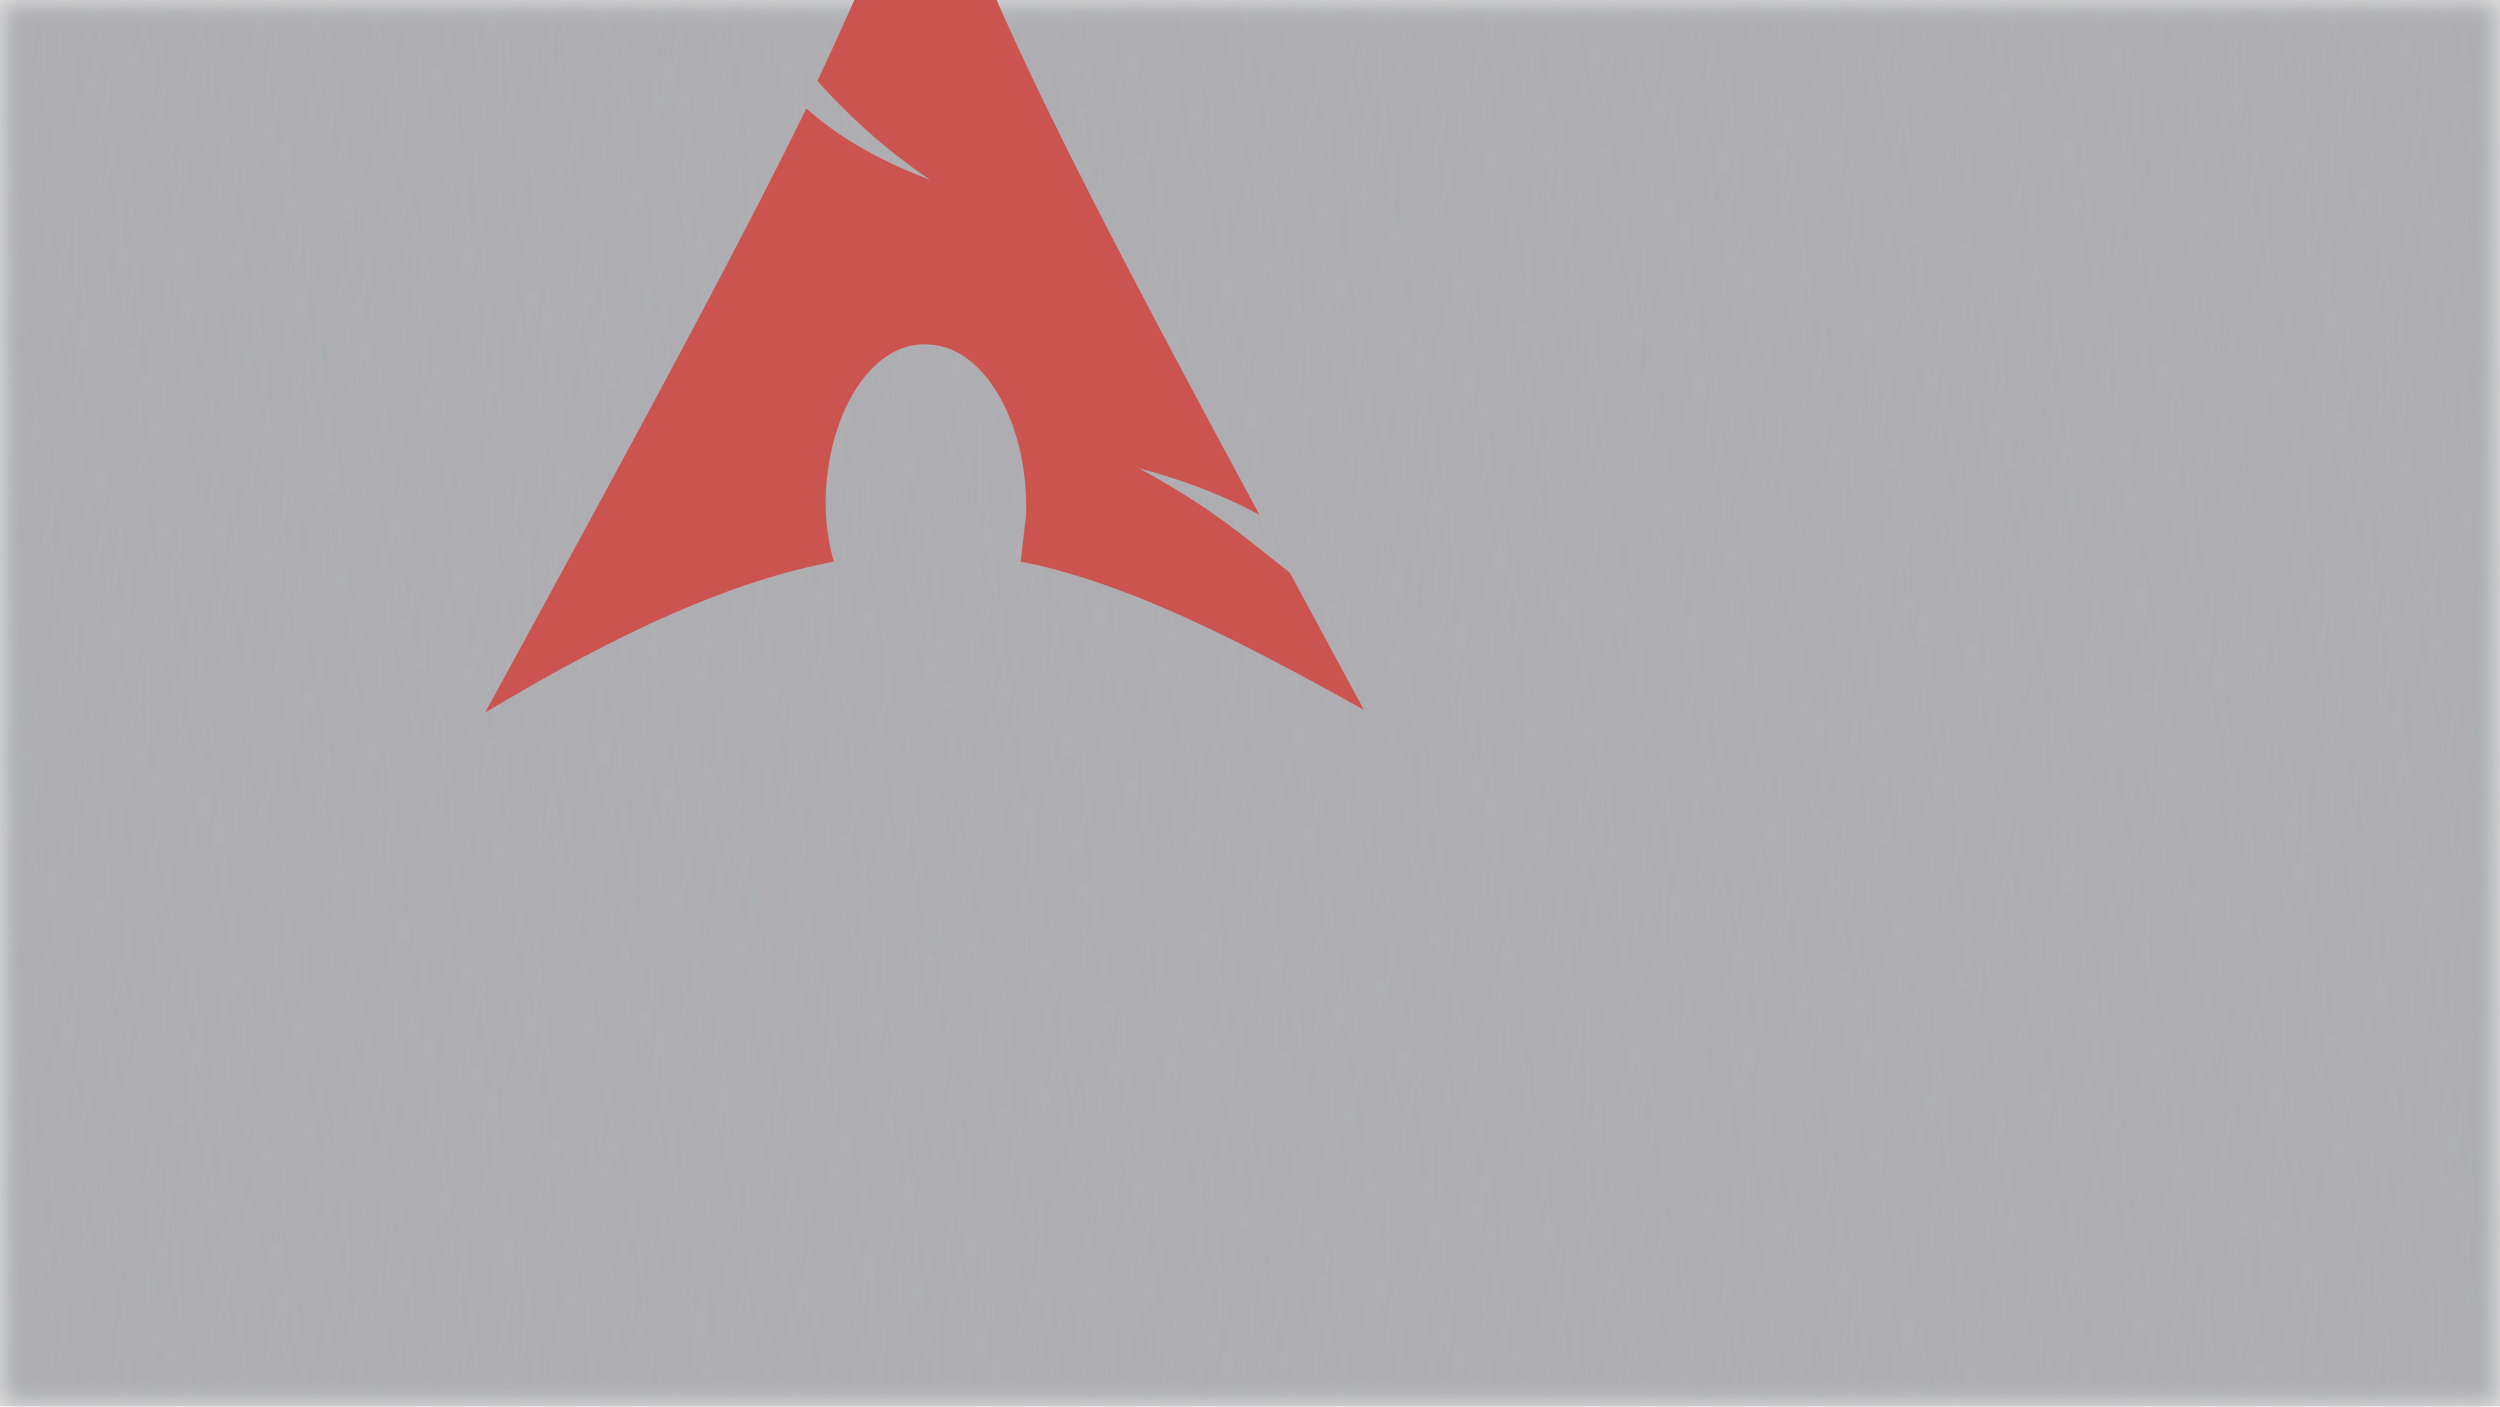
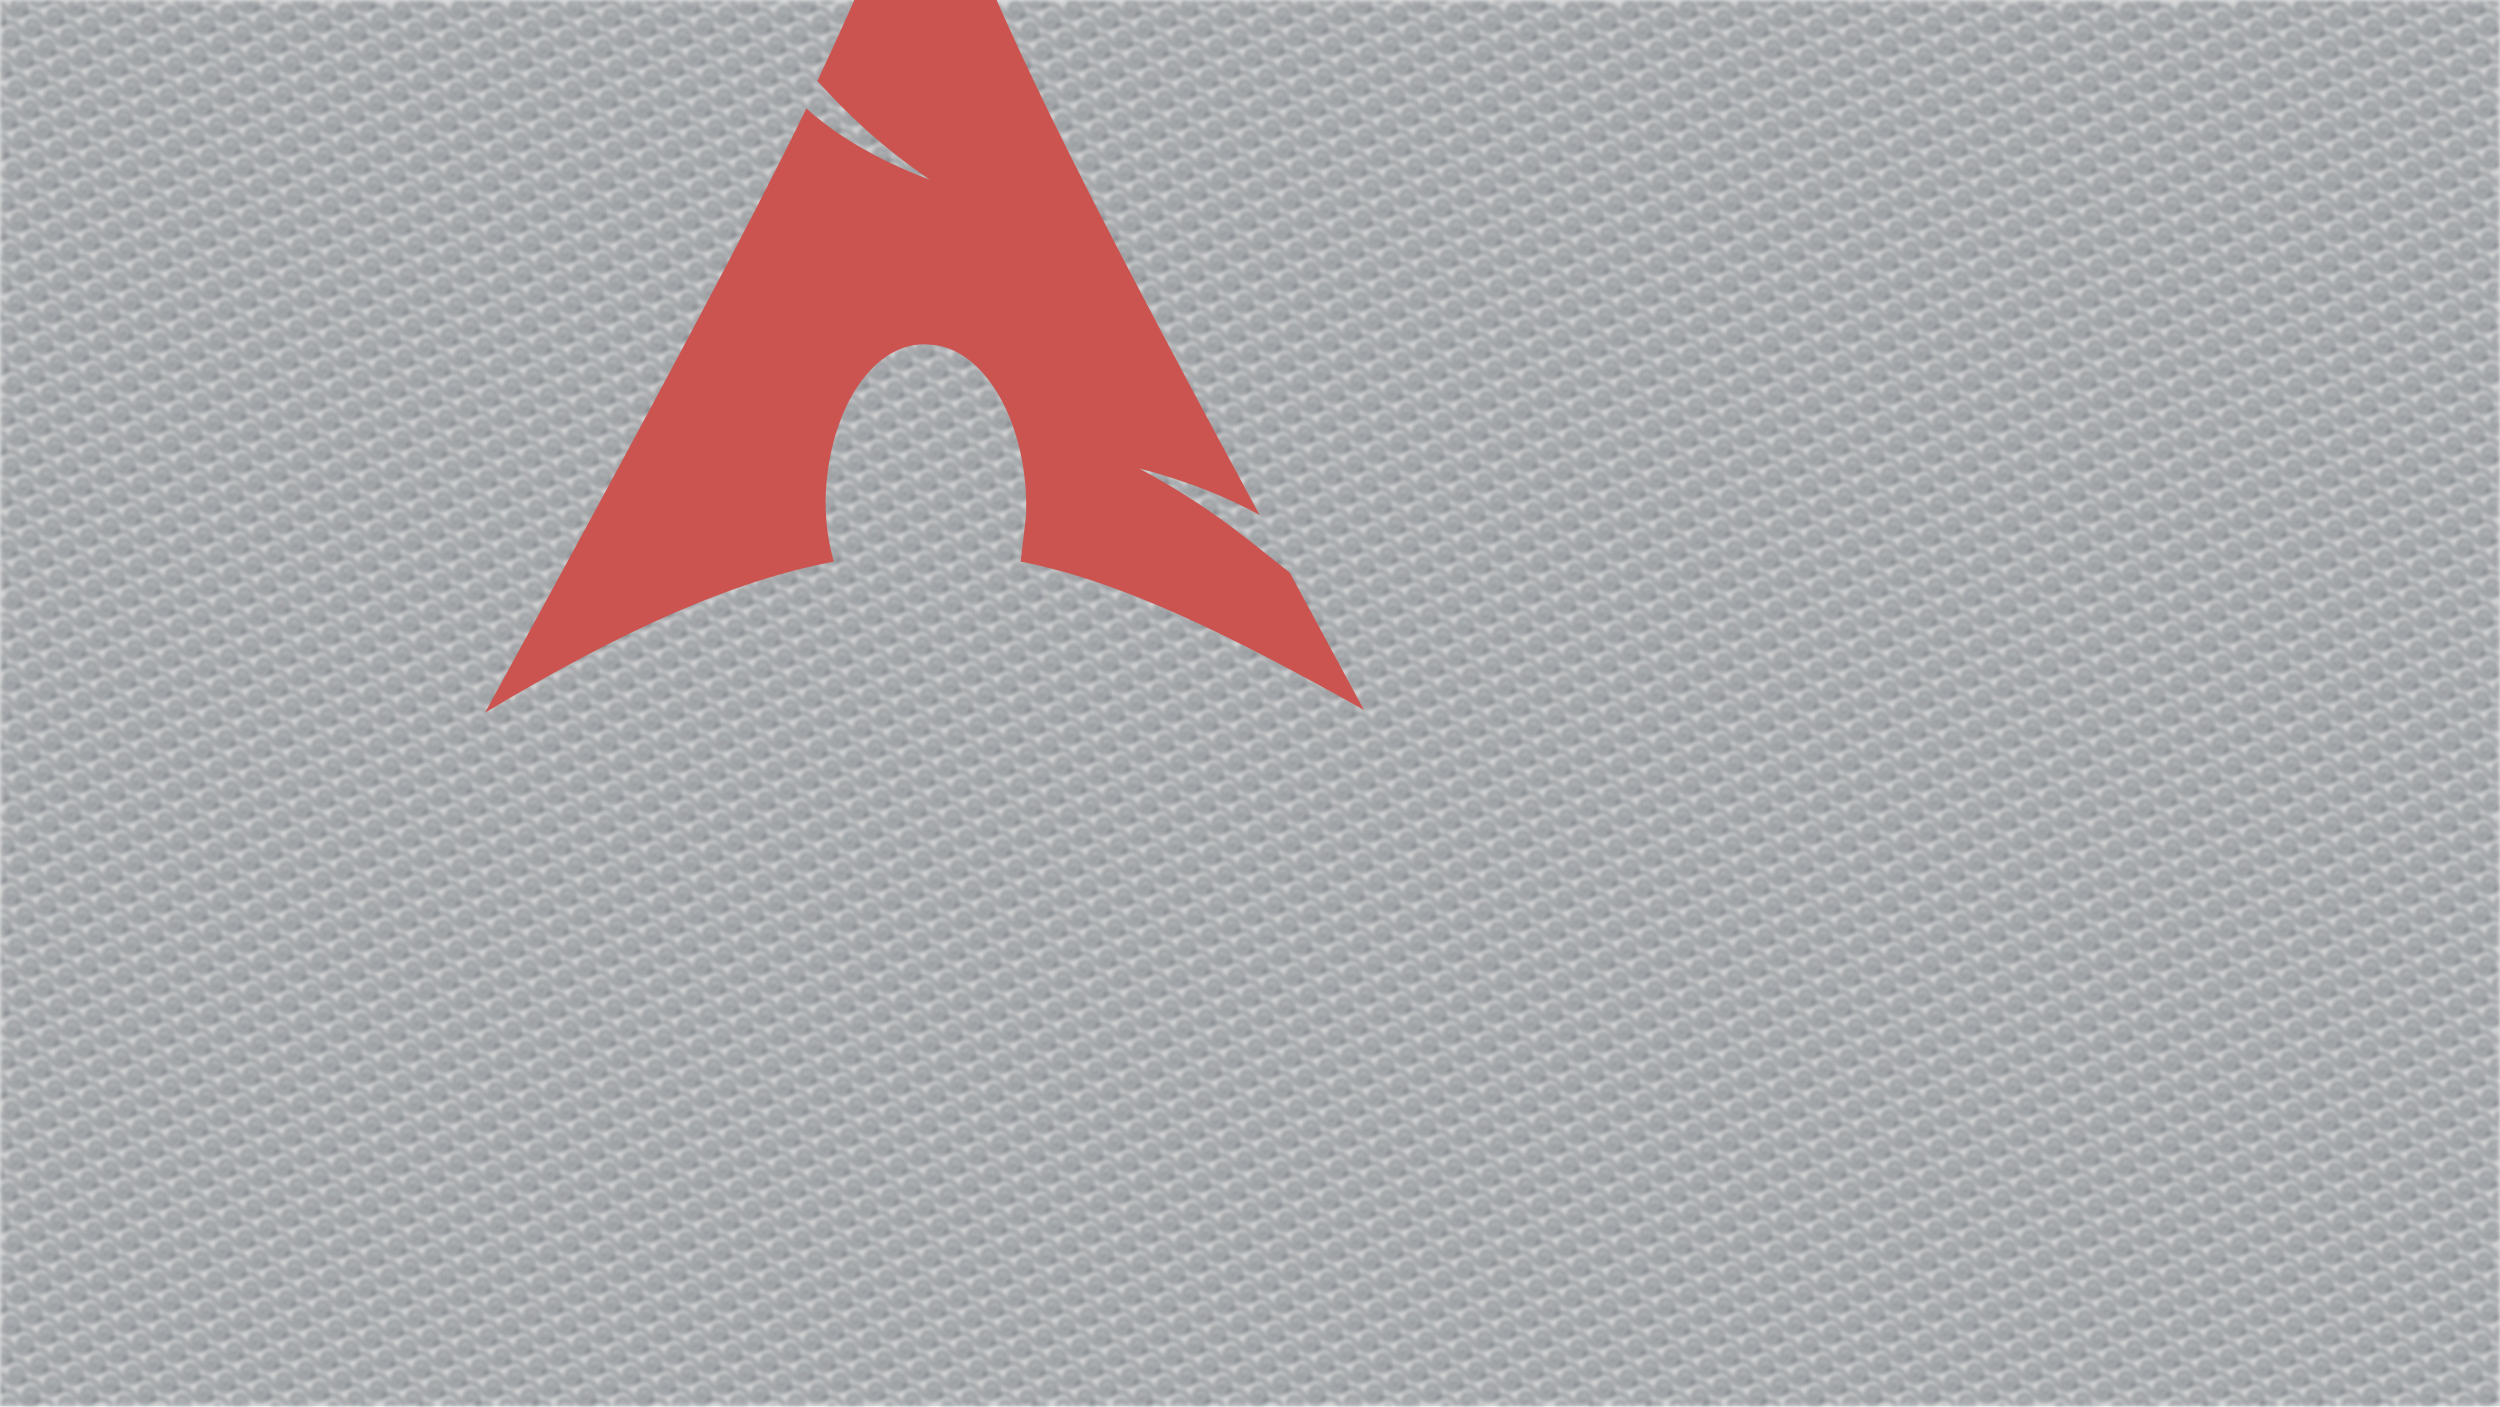
<svg xmlns="http://www.w3.org/2000/svg" height="1080" version="1.1" viewBox="0 0 1920 1080" width="1920">
  <defs>
    <symbol id="arch-linux-logo" x="50%" y="50%" width="500" height="500" viewBox="0 15 512 512">
      <path fill="#cc5450" d="M256 72c-14 35-23 57-39 91 10 11 22 23 41 36-21-8-35-17-45-26-21 43-53 103-117 220 50-30 90-48 127-55-2-7-3-14-3-22v-1c1-33 18-58 38-56 20 1 36 29 35 62l-2 17c36 7 75 26 125 54l-27-50c-13-10-27-23-55-38 19 5 33 11 44 17-86-159-93-180-122-250z" />
    </symbol>
    <pattern id="wave-pattern" width="35.584" height="30.585" patternUnits="userSpaceOnUse" patternTransform="scale(0.8) rotate(15)">
      <path stroke-width="1" stroke="none" fill="#343d46" d="M36.908 9.243c-5.014 0-7.266 3.575-7.266 7.117 0 3.376 2.45 5.726 5.959 5.726 1.307 0 2.45-.463 3.244-1.307.744-.811 1.125-1.903 1.042-3.095-.066-.811-.546-1.655-1.274-2.185-.596-.447-1.639-.894-3.162-.546-.48.1-.778.58-.662 1.06.1.48.58.777 1.06.661.695-.149 1.274-.066 1.705.249.364.265.546.645.562.893.05.679-.165 1.308-.579 1.755-.446.48-1.125.744-1.936.744-2.55 0-4.188-1.538-4.188-3.938 0-2.466 1.44-5.347 5.495-5.347 2.897 0 6.008 1.888 6.388 6.058.166 1.804.067 5.147-2.598 7.034a.868.868 0 00-.142.122c-1.311.783-2.87 1.301-4.972 1.301-4.088 0-6.123-1.952-8.275-4.021-2.317-2.218-4.7-4.518-9.517-4.518-4.094 0-6.439 1.676-8.479 3.545.227-1.102.289-2.307.17-3.596-.496-5.263-4.567-7.662-8.159-7.662-5.015 0-7.265 3.574-7.265 7.116 0 3.377 2.45 5.727 5.958 5.727 1.307 0 2.449-.463 3.243-1.308.745-.81 1.126-1.903 1.043-3.095-.066-.81-.546-1.654-1.274-2.184-.596-.447-1.639-.894-3.161-.546-.48.1-.778.58-.662 1.06.099.48.579.777 1.059.66.695-.148 1.275-.065 1.705.25.364.264.546.645.563.893.05.679-.166 1.307-.58 1.754-.447.48-1.125.745-1.936.745-2.549 0-4.188-1.539-4.188-3.939 0-2.466 1.44-5.345 5.495-5.345 2.897 0 6.008 1.87 6.389 6.057.163 1.781.064 5.06-2.504 6.96-1.36.864-2.978 1.447-5.209 1.447-4.088 0-6.124-1.952-8.275-4.021-2.317-2.218-4.7-4.518-9.516-4.518v1.787c4.088 0 6.123 1.953 8.275 4.022 2.317 2.218 4.7 4.518 9.516 4.518 4.8 0 7.2-2.3 9.517-4.518 2.151-2.069 4.187-4.022 8.275-4.022s6.124 1.953 8.275 4.022c2.318 2.218 4.701 4.518 9.517 4.518 4.8 0 7.2-2.3 9.516-4.518 2.152-2.069 4.188-4.022 8.276-4.022s6.123 1.953 8.275 4.022c2.317 2.218 4.7 4.518 9.517 4.518v-1.788c-4.088 0-6.124-1.952-8.275-4.021-2.318-2.218-4.701-4.518-9.517-4.518-4.103 0-6.45 1.683-8.492 3.556.237-1.118.304-2.343.184-3.656-.497-5.263-4.568-7.663-8.16-7.663z" />
      <path stroke-width="1" stroke="none" fill="#343d46" d="M23.42 41.086a.896.896 0 01-.729-.38.883.883 0 01.215-1.242c2.665-1.887 2.764-5.23 2.599-7.034-.38-4.187-3.492-6.058-6.389-6.058-4.055 0-5.495 2.88-5.495 5.346 0 2.4 1.639 3.94 4.188 3.94.81 0 1.49-.265 1.936-.745.414-.447.63-1.076.58-1.755-.017-.248-.2-.629-.547-.893-.43-.315-1.026-.398-1.704-.249a.868.868 0 01-1.06-.662.868.868 0 01.662-1.059c1.523-.348 2.566.1 3.161.546.729.53 1.209 1.374 1.275 2.185.083 1.191-.298 2.284-1.043 3.095-.794.844-1.936 1.307-3.244 1.307-3.508 0-5.958-2.35-5.958-5.726 0-3.542 2.25-7.117 7.266-7.117 3.591 0 7.663 2.4 8.16 7.663.347 3.79-.828 6.868-3.344 8.656a.824.824 0 01-.53.182zm0-30.585a.896.896 0 01-.729-.38.883.883 0 01.215-1.242c2.665-1.887 2.764-5.23 2.599-7.034-.381-4.187-3.493-6.058-6.389-6.058-4.055 0-5.495 2.88-5.495 5.346 0 2.4 1.639 3.94 4.188 3.94.81 0 1.49-.266 1.936-.746.414-.446.629-1.075.58-1.754-.017-.248-.2-.629-.547-.894-.43-.314-1.026-.397-1.705-.248A.868.868 0 0117.014.77a.868.868 0 01.662-1.06c1.523-.347 2.566.1 3.161.547.729.53 1.209 1.374 1.275 2.185.083 1.191-.298 2.284-1.043 3.095-.794.844-1.936 1.307-3.244 1.307-3.508 0-5.958-2.35-5.958-5.726 0-3.542 2.25-7.117 7.266-7.117 3.591 0 7.663 2.4 8.16 7.663.347 3.79-.828 6.868-3.344 8.656a.824.824 0 01-.53.182zm29.956 1.572c-4.8 0-7.2-2.3-9.517-4.518-2.151-2.069-4.187-4.022-8.275-4.022S29.46 5.486 27.31 7.555c-2.317 2.218-4.7 4.518-9.517 4.518-4.8 0-7.2-2.3-9.516-4.518C6.124 5.486 4.088 3.533 0 3.533s-6.124 1.953-8.275 4.022c-2.317 2.218-4.7 4.518-9.517 4.518-4.8 0-7.2-2.3-9.516-4.518-2.152-2.069-4.188-4.022-8.276-4.022V1.746c4.8 0 7.2 2.3 9.517 4.518 2.152 2.069 4.187 4.022 8.275 4.022s6.124-1.953 8.276-4.022C-7.2 4.046-4.816 1.746 0 1.746c4.8 0 7.2 2.3 9.517 4.518 2.151 2.069 4.187 4.022 8.275 4.022s6.124-1.953 8.275-4.022c2.318-2.218 4.7-4.518 9.517-4.518 4.8 0 7.2 2.3 9.517 4.518 2.151 2.069 4.187 4.022 8.275 4.022s6.124-1.953 8.275-4.022c2.317-2.218 4.7-4.518 9.517-4.518v1.787c-4.088 0-6.124 1.953-8.275 4.022-2.317 2.234-4.717 4.518-9.517 4.518z" />
    </pattern>
    <filter id="gaussian-blur">
-       <feGaussianBlur in="SourceGraphic" stdDeviation="10" />
+       <feGaussianBlur in="SourceGraphic" stdDeviation="2" />
    </filter>
  </defs>
  <rect width="100%" height="100%" fill="#dbdbdb" />&gt;
    <rect width="100%" height="100%" fill="url(#wave-pattern)" filter="url(#gaussian-blur)" />
  <g transform="translate(-250,-250)">
    <use href="#arch-linux-logo" />
  </g>
</svg>
